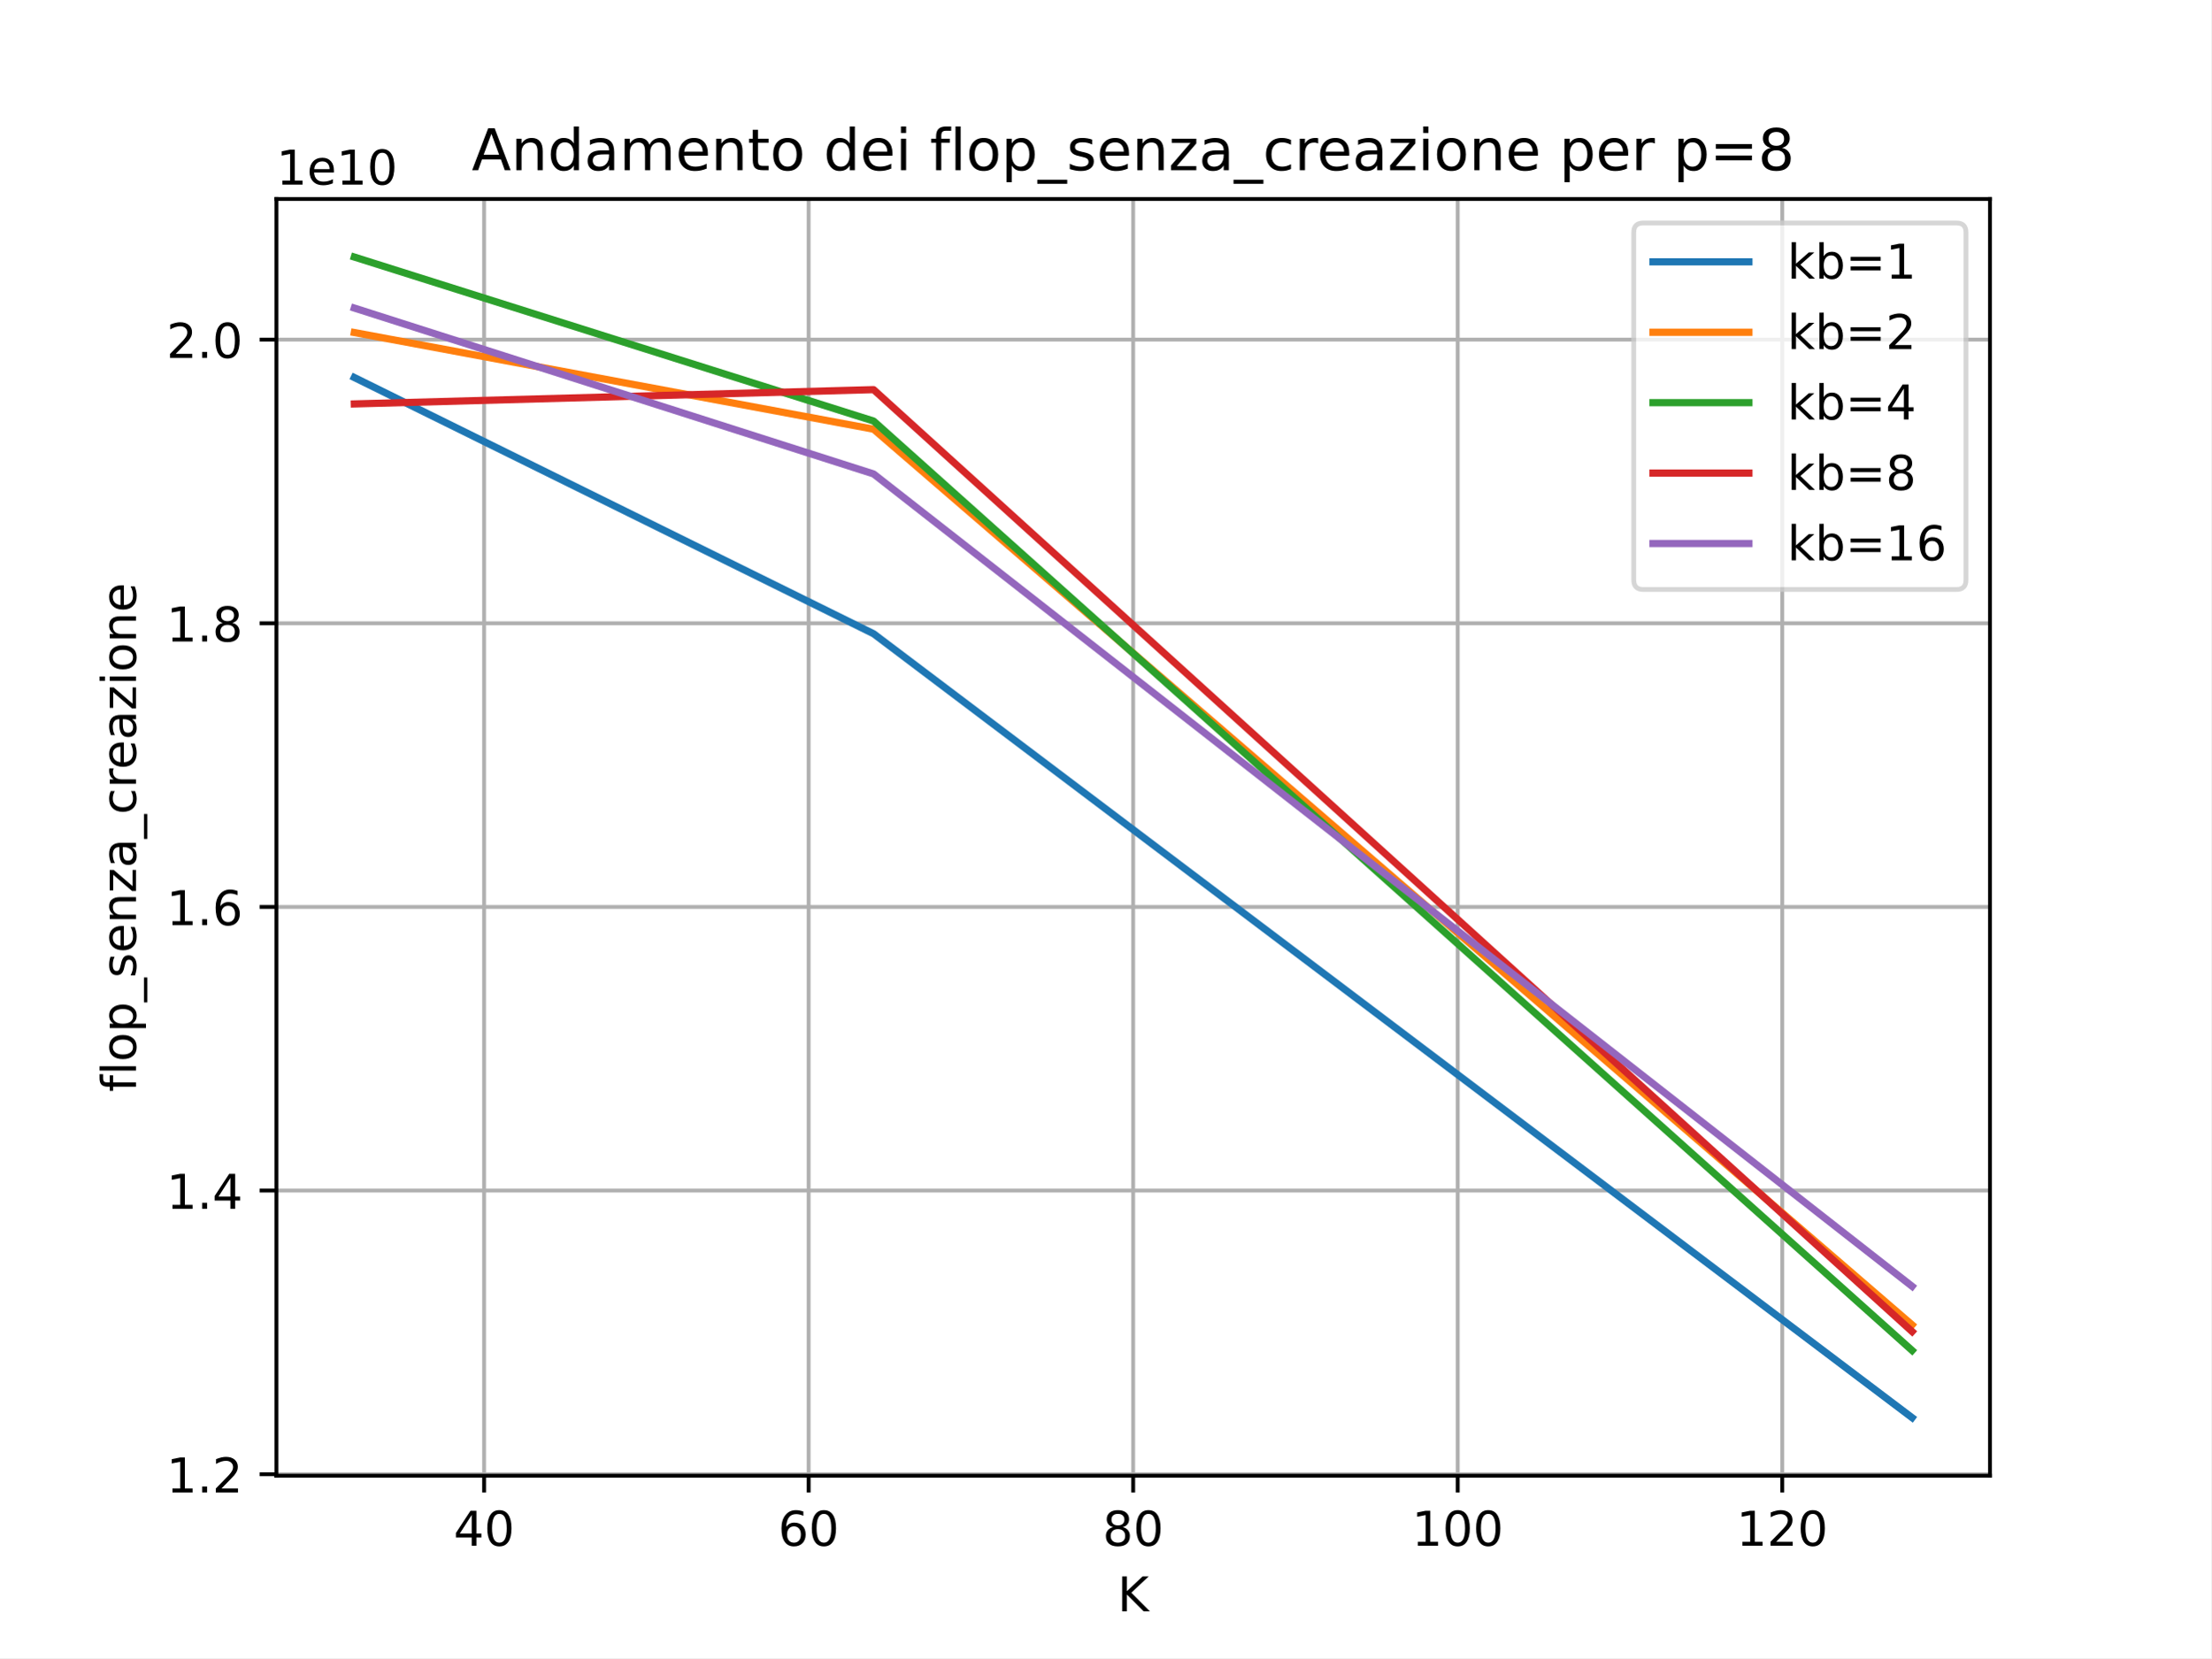
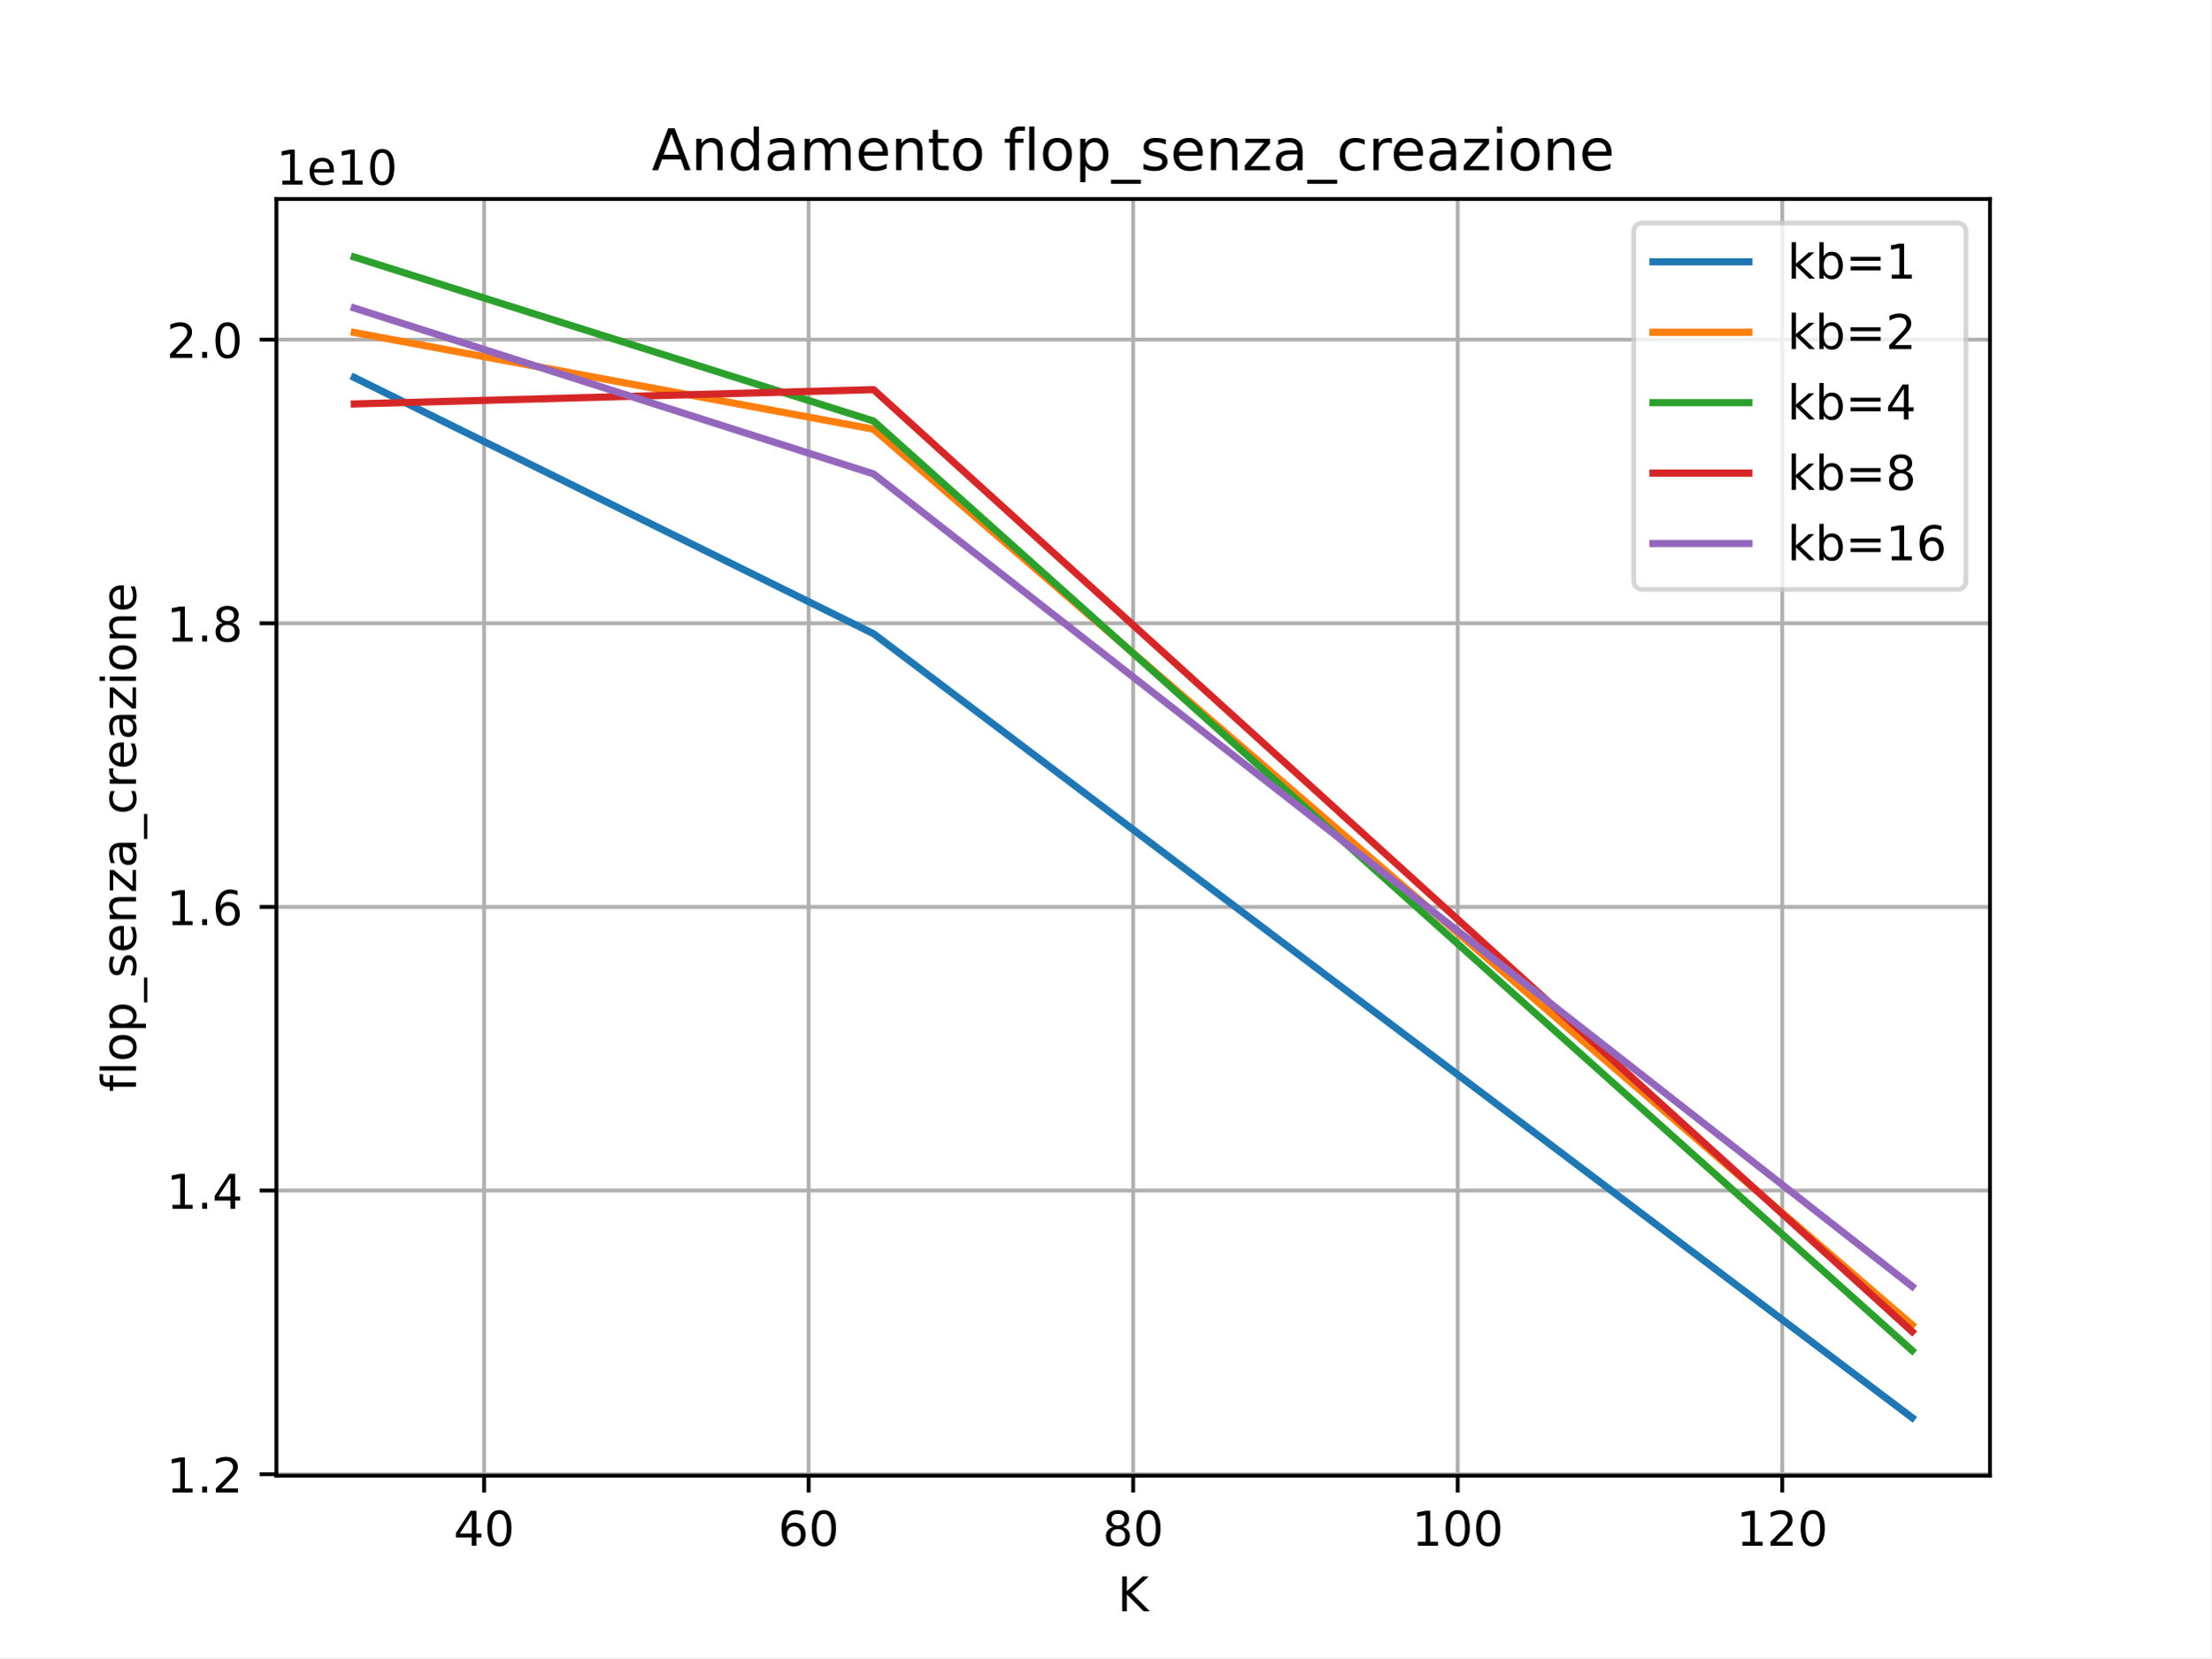
<svg xmlns="http://www.w3.org/2000/svg" xmlns:xlink="http://www.w3.org/1999/xlink" width="460.8pt" height="345.6pt" viewBox="0 0 460.8 345.6" version="1.1">
  <defs>
    <style type="text/css">*{stroke-linejoin: round; stroke-linecap: butt}</style>
  </defs>
  <g id="figure_1">
    <g id="patch_1">
      <path d="M 0 345.6  L 460.8 345.6  L 460.8 0  L 0 0  z " style="fill: #ffffff" />
    </g>
    <g id="axes_1">
      <g id="patch_2">
        <path d="M 57.6 307.584  L 414.72 307.584  L 414.72 41.472  L 57.6 41.472  z " style="fill: #ffffff" />
      </g>
      <g id="matplotlib.axis_1">
        <g id="xtick_1">
          <g id="line2d_1">
-             <path d="M 100.887 307.584  L 100.887 41.472  " clip-path="url(#pf90ec4f201)" style="fill: none; stroke: #b0b0b0; stroke-width: 0.8; stroke-linecap: square" />
+             <path d="M 100.887 307.584  L 100.887 41.472  " clip-path="url(#p3babc9ff3a)" style="fill: none; stroke: #b0b0b0; stroke-width: 0.8; stroke-linecap: square" />
          </g>
          <g id="line2d_2">
            <defs>
-               <path id="m8daaf33b44" d="M 0 0  L 0 3.5  " style="stroke: #000000; stroke-width: 0.8" />
+               <path id="mcab67f2939" d="M 0 0  L 0 3.5  " style="stroke: #000000; stroke-width: 0.8" />
            </defs>
            <g>
-               <use xlink:href="#m8daaf33b44" x="100.887" y="307.584" style="stroke: #000000; stroke-width: 0.8" />
+               <use xlink:href="#mcab67f2939" x="100.887" y="307.584" style="stroke: #000000; stroke-width: 0.8" />
            </g>
          </g>
          <g id="text_1">
            <g transform="translate(94.52477 322.1824) scale(0.1 -0.1)">
              <defs>
                <path id="DejaVuSans-34" d="M 2419 4116  L 825 1625  L 2419 1625  L 2419 4116  z M 2253 4666  L 3047 4666  L 3047 1625  L 3713 1625  L 3713 1100  L 3047 1100  L 3047 0  L 2419 0  L 2419 1100  L 313 1100  L 313 1709  L 2253 4666  z " transform="scale(0.015625)" />
                <path id="DejaVuSans-30" d="M 2034 4250  Q 1547 4250 1301 3770  Q 1056 3291 1056 2328  Q 1056 1369 1301 889  Q 1547 409 2034 409  Q 2525 409 2770 889  Q 3016 1369 3016 2328  Q 3016 3291 2770 3770  Q 2525 4250 2034 4250  z M 2034 4750  Q 2819 4750 3233 4129  Q 3647 3509 3647 2328  Q 3647 1150 3233 529  Q 2819 -91 2034 -91  Q 1250 -91 836 529  Q 422 1150 422 2328  Q 422 3509 836 4129  Q 1250 4750 2034 4750  z " transform="scale(0.015625)" />
              </defs>
              <use xlink:href="#DejaVuSans-34" />
              <use xlink:href="#DejaVuSans-30" x="63.623" />
            </g>
          </g>
        </g>
        <g id="xtick_2">
          <g id="line2d_3">
-             <path d="M 168.524 307.584  L 168.524 41.472  " clip-path="url(#pf90ec4f201)" style="fill: none; stroke: #b0b0b0; stroke-width: 0.8; stroke-linecap: square" />
+             <path d="M 168.524 307.584  L 168.524 41.472  " clip-path="url(#p3babc9ff3a)" style="fill: none; stroke: #b0b0b0; stroke-width: 0.8; stroke-linecap: square" />
          </g>
          <g id="line2d_4">
            <g>
-               <use xlink:href="#m8daaf33b44" x="168.524" y="307.584" style="stroke: #000000; stroke-width: 0.8" />
+               <use xlink:href="#mcab67f2939" x="168.524" y="307.584" style="stroke: #000000; stroke-width: 0.8" />
            </g>
          </g>
          <g id="text_2">
            <g transform="translate(162.1611 322.1824) scale(0.1 -0.1)">
              <defs>
                <path id="DejaVuSans-36" d="M 2113 2584  Q 1688 2584 1439 2293  Q 1191 2003 1191 1497  Q 1191 994 1439 701  Q 1688 409 2113 409  Q 2538 409 2786 701  Q 3034 994 3034 1497  Q 3034 2003 2786 2293  Q 2538 2584 2113 2584  z M 3366 4563  L 3366 3988  Q 3128 4100 2886 4159  Q 2644 4219 2406 4219  Q 1781 4219 1451 3797  Q 1122 3375 1075 2522  Q 1259 2794 1537 2939  Q 1816 3084 2150 3084  Q 2853 3084 3261 2657  Q 3669 2231 3669 1497  Q 3669 778 3244 343  Q 2819 -91 2113 -91  Q 1303 -91 875 529  Q 447 1150 447 2328  Q 447 3434 972 4092  Q 1497 4750 2381 4750  Q 2619 4750 2861 4703  Q 3103 4656 3366 4563  z " transform="scale(0.015625)" />
              </defs>
              <use xlink:href="#DejaVuSans-36" />
              <use xlink:href="#DejaVuSans-30" x="63.623" />
            </g>
          </g>
        </g>
        <g id="xtick_3">
          <g id="line2d_5">
-             <path d="M 236.16 307.584  L 236.16 41.472  " clip-path="url(#pf90ec4f201)" style="fill: none; stroke: #b0b0b0; stroke-width: 0.8; stroke-linecap: square" />
+             <path d="M 236.16 307.584  L 236.16 41.472  " clip-path="url(#p3babc9ff3a)" style="fill: none; stroke: #b0b0b0; stroke-width: 0.8; stroke-linecap: square" />
          </g>
          <g id="line2d_6">
            <g>
-               <use xlink:href="#m8daaf33b44" x="236.16" y="307.584" style="stroke: #000000; stroke-width: 0.8" />
+               <use xlink:href="#mcab67f2939" x="236.16" y="307.584" style="stroke: #000000; stroke-width: 0.8" />
            </g>
          </g>
          <g id="text_3">
            <g transform="translate(229.7975 322.1824) scale(0.1 -0.1)">
              <defs>
                <path id="DejaVuSans-38" d="M 2034 2216  Q 1584 2216 1326 1975  Q 1069 1734 1069 1313  Q 1069 891 1326 650  Q 1584 409 2034 409  Q 2484 409 2743 651  Q 3003 894 3003 1313  Q 3003 1734 2745 1975  Q 2488 2216 2034 2216  z M 1403 2484  Q 997 2584 770 2862  Q 544 3141 544 3541  Q 544 4100 942 4425  Q 1341 4750 2034 4750  Q 2731 4750 3128 4425  Q 3525 4100 3525 3541  Q 3525 3141 3298 2862  Q 3072 2584 2669 2484  Q 3125 2378 3379 2068  Q 3634 1759 3634 1313  Q 3634 634 3220 271  Q 2806 -91 2034 -91  Q 1263 -91 848 271  Q 434 634 434 1313  Q 434 1759 690 2068  Q 947 2378 1403 2484  z M 1172 3481  Q 1172 3119 1398 2916  Q 1625 2713 2034 2713  Q 2441 2713 2670 2916  Q 2900 3119 2900 3481  Q 2900 3844 2670 4047  Q 2441 4250 2034 4250  Q 1625 4250 1398 4047  Q 1172 3844 1172 3481  z " transform="scale(0.015625)" />
              </defs>
              <use xlink:href="#DejaVuSans-38" />
              <use xlink:href="#DejaVuSans-30" x="63.623" />
            </g>
          </g>
        </g>
        <g id="xtick_4">
          <g id="line2d_7">
-             <path d="M 303.796 307.584  L 303.796 41.472  " clip-path="url(#pf90ec4f201)" style="fill: none; stroke: #b0b0b0; stroke-width: 0.8; stroke-linecap: square" />
+             <path d="M 303.796 307.584  L 303.796 41.472  " clip-path="url(#p3babc9ff3a)" style="fill: none; stroke: #b0b0b0; stroke-width: 0.8; stroke-linecap: square" />
          </g>
          <g id="line2d_8">
            <g>
-               <use xlink:href="#m8daaf33b44" x="303.796" y="307.584" style="stroke: #000000; stroke-width: 0.8" />
+               <use xlink:href="#mcab67f2939" x="303.796" y="307.584" style="stroke: #000000; stroke-width: 0.8" />
            </g>
          </g>
          <g id="text_4">
            <g transform="translate(294.2526 322.1824) scale(0.1 -0.1)">
              <defs>
                <path id="DejaVuSans-31" d="M 794 531  L 1825 531  L 1825 4091  L 703 3866  L 703 4441  L 1819 4666  L 2450 4666  L 2450 531  L 3481 531  L 3481 0  L 794 0  L 794 531  z " transform="scale(0.015625)" />
              </defs>
              <use xlink:href="#DejaVuSans-31" />
              <use xlink:href="#DejaVuSans-30" x="63.623" />
              <use xlink:href="#DejaVuSans-30" x="127.246" />
            </g>
          </g>
        </g>
        <g id="xtick_5">
          <g id="line2d_9">
-             <path d="M 371.433 307.584  L 371.433 41.472  " clip-path="url(#pf90ec4f201)" style="fill: none; stroke: #b0b0b0; stroke-width: 0.8; stroke-linecap: square" />
+             <path d="M 371.433 307.584  L 371.433 41.472  " clip-path="url(#p3babc9ff3a)" style="fill: none; stroke: #b0b0b0; stroke-width: 0.8; stroke-linecap: square" />
          </g>
          <g id="line2d_10">
            <g>
-               <use xlink:href="#m8daaf33b44" x="371.433" y="307.584" style="stroke: #000000; stroke-width: 0.8" />
+               <use xlink:href="#mcab67f2939" x="371.433" y="307.584" style="stroke: #000000; stroke-width: 0.8" />
            </g>
          </g>
          <g id="text_5">
            <g transform="translate(361.889 322.1824) scale(0.1 -0.1)">
              <defs>
                <path id="DejaVuSans-32" d="M 1228 531  L 3431 531  L 3431 0  L 469 0  L 469 531  Q 828 903 1448 1529  Q 2069 2156 2228 2338  Q 2531 2678 2651 2914  Q 2772 3150 2772 3378  Q 2772 3750 2511 3984  Q 2250 4219 1831 4219  Q 1534 4219 1204 4116  Q 875 4013 500 3803  L 500 4441  Q 881 4594 1212 4672  Q 1544 4750 1819 4750  Q 2544 4750 2975 4387  Q 3406 4025 3406 3419  Q 3406 3131 3298 2873  Q 3191 2616 2906 2266  Q 2828 2175 2409 1742  Q 1991 1309 1228 531  z " transform="scale(0.015625)" />
              </defs>
              <use xlink:href="#DejaVuSans-31" />
              <use xlink:href="#DejaVuSans-32" x="63.623" />
              <use xlink:href="#DejaVuSans-30" x="127.246" />
            </g>
          </g>
        </g>
        <g id="text_6">
          <g transform="translate(232.8811 335.8606) scale(0.1 -0.1)">
            <defs>
              <path id="DejaVuSans-4b" d="M 628 4666  L 1259 4666  L 1259 2694  L 3353 4666  L 4166 4666  L 1850 2491  L 4331 0  L 3500 0  L 1259 2247  L 1259 0  L 628 0  L 628 4666  z " transform="scale(0.015625)" />
            </defs>
            <use xlink:href="#DejaVuSans-4b" />
          </g>
        </g>
      </g>
      <g id="matplotlib.axis_2">
        <g id="ytick_1">
          <g id="line2d_11">
-             <path d="M 57.6 307.278  L 414.72 307.278  " clip-path="url(#pf90ec4f201)" style="fill: none; stroke: #b0b0b0; stroke-width: 0.8; stroke-linecap: square" />
+             <path d="M 57.6 307.278  L 414.72 307.278  " clip-path="url(#p3babc9ff3a)" style="fill: none; stroke: #b0b0b0; stroke-width: 0.8; stroke-linecap: square" />
          </g>
          <g id="line2d_12">
            <defs>
-               <path id="mf34e43079c" d="M 0 0  L -3.5 0  " style="stroke: #000000; stroke-width: 0.8" />
+               <path id="m924a6786aa" d="M 0 0  L -3.5 0  " style="stroke: #000000; stroke-width: 0.8" />
            </defs>
            <g>
-               <use xlink:href="#mf34e43079c" x="57.6" y="307.278" style="stroke: #000000; stroke-width: 0.8" />
+               <use xlink:href="#m924a6786aa" x="57.6" y="307.278" style="stroke: #000000; stroke-width: 0.8" />
            </g>
          </g>
          <g id="text_7">
            <g transform="translate(34.69687 311.0773) scale(0.1 -0.1)">
              <defs>
                <path id="DejaVuSans-2e" d="M 684 794  L 1344 794  L 1344 0  L 684 0  L 684 794  z " transform="scale(0.015625)" />
              </defs>
              <use xlink:href="#DejaVuSans-31" />
              <use xlink:href="#DejaVuSans-2e" x="63.623" />
              <use xlink:href="#DejaVuSans-32" x="95.41" />
            </g>
          </g>
        </g>
        <g id="ytick_2">
          <g id="line2d_13">
-             <path d="M 57.6 248.154  L 414.72 248.154  " clip-path="url(#pf90ec4f201)" style="fill: none; stroke: #b0b0b0; stroke-width: 0.8; stroke-linecap: square" />
+             <path d="M 57.6 248.154  L 414.72 248.154  " clip-path="url(#p3babc9ff3a)" style="fill: none; stroke: #b0b0b0; stroke-width: 0.8; stroke-linecap: square" />
          </g>
          <g id="line2d_14">
            <g>
-               <use xlink:href="#mf34e43079c" x="57.6" y="248.154" style="stroke: #000000; stroke-width: 0.8" />
+               <use xlink:href="#m924a6786aa" x="57.6" y="248.154" style="stroke: #000000; stroke-width: 0.8" />
            </g>
          </g>
          <g id="text_8">
            <g transform="translate(34.69687 251.9537) scale(0.1 -0.1)">
              <use xlink:href="#DejaVuSans-31" />
              <use xlink:href="#DejaVuSans-2e" x="63.623" />
              <use xlink:href="#DejaVuSans-34" x="95.41" />
            </g>
          </g>
        </g>
        <g id="ytick_3">
          <g id="line2d_15">
-             <path d="M 57.6 189.031  L 414.72 189.031  " clip-path="url(#pf90ec4f201)" style="fill: none; stroke: #b0b0b0; stroke-width: 0.8; stroke-linecap: square" />
+             <path d="M 57.6 189.031  L 414.72 189.031  " clip-path="url(#p3babc9ff3a)" style="fill: none; stroke: #b0b0b0; stroke-width: 0.8; stroke-linecap: square" />
          </g>
          <g id="line2d_16">
            <g>
-               <use xlink:href="#mf34e43079c" x="57.6" y="189.031" style="stroke: #000000; stroke-width: 0.8" />
+               <use xlink:href="#m924a6786aa" x="57.6" y="189.031" style="stroke: #000000; stroke-width: 0.8" />
            </g>
          </g>
          <g id="text_9">
            <g transform="translate(34.69687 192.8301) scale(0.1 -0.1)">
              <use xlink:href="#DejaVuSans-31" />
              <use xlink:href="#DejaVuSans-2e" x="63.623" />
              <use xlink:href="#DejaVuSans-36" x="95.41" />
            </g>
          </g>
        </g>
        <g id="ytick_4">
          <g id="line2d_17">
-             <path d="M 57.6 129.907  L 414.72 129.907  " clip-path="url(#pf90ec4f201)" style="fill: none; stroke: #b0b0b0; stroke-width: 0.8; stroke-linecap: square" />
+             <path d="M 57.6 129.907  L 414.72 129.907  " clip-path="url(#p3babc9ff3a)" style="fill: none; stroke: #b0b0b0; stroke-width: 0.8; stroke-linecap: square" />
          </g>
          <g id="line2d_18">
            <g>
-               <use xlink:href="#mf34e43079c" x="57.6" y="129.907" style="stroke: #000000; stroke-width: 0.8" />
+               <use xlink:href="#m924a6786aa" x="57.6" y="129.907" style="stroke: #000000; stroke-width: 0.8" />
            </g>
          </g>
          <g id="text_10">
            <g transform="translate(34.69687 133.7066) scale(0.1 -0.1)">
              <use xlink:href="#DejaVuSans-31" />
              <use xlink:href="#DejaVuSans-2e" x="63.623" />
              <use xlink:href="#DejaVuSans-38" x="95.41" />
            </g>
          </g>
        </g>
        <g id="ytick_5">
          <g id="line2d_19">
-             <path d="M 57.6 70.784  L 414.72 70.784  " clip-path="url(#pf90ec4f201)" style="fill: none; stroke: #b0b0b0; stroke-width: 0.8; stroke-linecap: square" />
+             <path d="M 57.6 70.784  L 414.72 70.784  " clip-path="url(#p3babc9ff3a)" style="fill: none; stroke: #b0b0b0; stroke-width: 0.8; stroke-linecap: square" />
          </g>
          <g id="line2d_20">
            <g>
-               <use xlink:href="#mf34e43079c" x="57.6" y="70.784" style="stroke: #000000; stroke-width: 0.8" />
+               <use xlink:href="#m924a6786aa" x="57.6" y="70.784" style="stroke: #000000; stroke-width: 0.8" />
            </g>
          </g>
          <g id="text_11">
            <g transform="translate(34.69687 74.58301) scale(0.1 -0.1)">
              <use xlink:href="#DejaVuSans-32" />
              <use xlink:href="#DejaVuSans-2e" x="63.623" />
              <use xlink:href="#DejaVuSans-30" x="95.41" />
            </g>
          </g>
        </g>
        <g id="text_12">
          <g transform="translate(28.33906 227.5999) rotate(-90) scale(0.1 -0.1)">
            <defs>
              <path id="DejaVuSans-66" d="M 2375 4863  L 2375 4384  L 1825 4384  Q 1516 4384 1395 4259  Q 1275 4134 1275 3809  L 1275 3500  L 2222 3500  L 2222 3053  L 1275 3053  L 1275 0  L 697 0  L 697 3053  L 147 3053  L 147 3500  L 697 3500  L 697 3744  Q 697 4328 969 4595  Q 1241 4863 1831 4863  L 2375 4863  z " transform="scale(0.015625)" />
              <path id="DejaVuSans-6c" d="M 603 4863  L 1178 4863  L 1178 0  L 603 0  L 603 4863  z " transform="scale(0.015625)" />
              <path id="DejaVuSans-6f" d="M 1959 3097  Q 1497 3097 1228 2736  Q 959 2375 959 1747  Q 959 1119 1226 758  Q 1494 397 1959 397  Q 2419 397 2687 759  Q 2956 1122 2956 1747  Q 2956 2369 2687 2733  Q 2419 3097 1959 3097  z M 1959 3584  Q 2709 3584 3137 3096  Q 3566 2609 3566 1747  Q 3566 888 3137 398  Q 2709 -91 1959 -91  Q 1206 -91 779 398  Q 353 888 353 1747  Q 353 2609 779 3096  Q 1206 3584 1959 3584  z " transform="scale(0.015625)" />
              <path id="DejaVuSans-70" d="M 1159 525  L 1159 -1331  L 581 -1331  L 581 3500  L 1159 3500  L 1159 2969  Q 1341 3281 1617 3432  Q 1894 3584 2278 3584  Q 2916 3584 3314 3078  Q 3713 2572 3713 1747  Q 3713 922 3314 415  Q 2916 -91 2278 -91  Q 1894 -91 1617 61  Q 1341 213 1159 525  z M 3116 1747  Q 3116 2381 2855 2742  Q 2594 3103 2138 3103  Q 1681 3103 1420 2742  Q 1159 2381 1159 1747  Q 1159 1113 1420 752  Q 1681 391 2138 391  Q 2594 391 2855 752  Q 3116 1113 3116 1747  z " transform="scale(0.015625)" />
              <path id="DejaVuSans-5f" d="M 3263 -1063  L 3263 -1509  L -63 -1509  L -63 -1063  L 3263 -1063  z " transform="scale(0.015625)" />
              <path id="DejaVuSans-73" d="M 2834 3397  L 2834 2853  Q 2591 2978 2328 3040  Q 2066 3103 1784 3103  Q 1356 3103 1142 2972  Q 928 2841 928 2578  Q 928 2378 1081 2264  Q 1234 2150 1697 2047  L 1894 2003  Q 2506 1872 2764 1633  Q 3022 1394 3022 966  Q 3022 478 2636 193  Q 2250 -91 1575 -91  Q 1294 -91 989 -36  Q 684 19 347 128  L 347 722  Q 666 556 975 473  Q 1284 391 1588 391  Q 1994 391 2212 530  Q 2431 669 2431 922  Q 2431 1156 2273 1281  Q 2116 1406 1581 1522  L 1381 1569  Q 847 1681 609 1914  Q 372 2147 372 2553  Q 372 3047 722 3315  Q 1072 3584 1716 3584  Q 2034 3584 2315 3537  Q 2597 3491 2834 3397  z " transform="scale(0.015625)" />
              <path id="DejaVuSans-65" d="M 3597 1894  L 3597 1613  L 953 1613  Q 991 1019 1311 708  Q 1631 397 2203 397  Q 2534 397 2845 478  Q 3156 559 3463 722  L 3463 178  Q 3153 47 2828 -22  Q 2503 -91 2169 -91  Q 1331 -91 842 396  Q 353 884 353 1716  Q 353 2575 817 3079  Q 1281 3584 2069 3584  Q 2775 3584 3186 3129  Q 3597 2675 3597 1894  z M 3022 2063  Q 3016 2534 2758 2815  Q 2500 3097 2075 3097  Q 1594 3097 1305 2825  Q 1016 2553 972 2059  L 3022 2063  z " transform="scale(0.015625)" />
              <path id="DejaVuSans-6e" d="M 3513 2113  L 3513 0  L 2938 0  L 2938 2094  Q 2938 2591 2744 2837  Q 2550 3084 2163 3084  Q 1697 3084 1428 2787  Q 1159 2491 1159 1978  L 1159 0  L 581 0  L 581 3500  L 1159 3500  L 1159 2956  Q 1366 3272 1645 3428  Q 1925 3584 2291 3584  Q 2894 3584 3203 3211  Q 3513 2838 3513 2113  z " transform="scale(0.015625)" />
              <path id="DejaVuSans-7a" d="M 353 3500  L 3084 3500  L 3084 2975  L 922 459  L 3084 459  L 3084 0  L 275 0  L 275 525  L 2438 3041  L 353 3041  L 353 3500  z " transform="scale(0.015625)" />
              <path id="DejaVuSans-61" d="M 2194 1759  Q 1497 1759 1228 1600  Q 959 1441 959 1056  Q 959 750 1161 570  Q 1363 391 1709 391  Q 2188 391 2477 730  Q 2766 1069 2766 1631  L 2766 1759  L 2194 1759  z M 3341 1997  L 3341 0  L 2766 0  L 2766 531  Q 2569 213 2275 61  Q 1981 -91 1556 -91  Q 1019 -91 701 211  Q 384 513 384 1019  Q 384 1609 779 1909  Q 1175 2209 1959 2209  L 2766 2209  L 2766 2266  Q 2766 2663 2505 2880  Q 2244 3097 1772 3097  Q 1472 3097 1187 3025  Q 903 2953 641 2809  L 641 3341  Q 956 3463 1253 3523  Q 1550 3584 1831 3584  Q 2591 3584 2966 3190  Q 3341 2797 3341 1997  z " transform="scale(0.015625)" />
              <path id="DejaVuSans-63" d="M 3122 3366  L 3122 2828  Q 2878 2963 2633 3030  Q 2388 3097 2138 3097  Q 1578 3097 1268 2742  Q 959 2388 959 1747  Q 959 1106 1268 751  Q 1578 397 2138 397  Q 2388 397 2633 464  Q 2878 531 3122 666  L 3122 134  Q 2881 22 2623 -34  Q 2366 -91 2075 -91  Q 1284 -91 818 406  Q 353 903 353 1747  Q 353 2603 823 3093  Q 1294 3584 2113 3584  Q 2378 3584 2631 3529  Q 2884 3475 3122 3366  z " transform="scale(0.015625)" />
              <path id="DejaVuSans-72" d="M 2631 2963  Q 2534 3019 2420 3045  Q 2306 3072 2169 3072  Q 1681 3072 1420 2755  Q 1159 2438 1159 1844  L 1159 0  L 581 0  L 581 3500  L 1159 3500  L 1159 2956  Q 1341 3275 1631 3429  Q 1922 3584 2338 3584  Q 2397 3584 2469 3576  Q 2541 3569 2628 3553  L 2631 2963  z " transform="scale(0.015625)" />
              <path id="DejaVuSans-69" d="M 603 3500  L 1178 3500  L 1178 0  L 603 0  L 603 3500  z M 603 4863  L 1178 4863  L 1178 4134  L 603 4134  L 603 4863  z " transform="scale(0.015625)" />
            </defs>
            <use xlink:href="#DejaVuSans-66" />
            <use xlink:href="#DejaVuSans-6c" x="35.205" />
            <use xlink:href="#DejaVuSans-6f" x="62.988" />
            <use xlink:href="#DejaVuSans-70" x="124.17" />
            <use xlink:href="#DejaVuSans-5f" x="187.646" />
            <use xlink:href="#DejaVuSans-73" x="237.646" />
            <use xlink:href="#DejaVuSans-65" x="289.746" />
            <use xlink:href="#DejaVuSans-6e" x="351.27" />
            <use xlink:href="#DejaVuSans-7a" x="414.648" />
            <use xlink:href="#DejaVuSans-61" x="467.139" />
            <use xlink:href="#DejaVuSans-5f" x="528.418" />
            <use xlink:href="#DejaVuSans-63" x="578.418" />
            <use xlink:href="#DejaVuSans-72" x="633.398" />
            <use xlink:href="#DejaVuSans-65" x="672.262" />
            <use xlink:href="#DejaVuSans-61" x="733.785" />
            <use xlink:href="#DejaVuSans-7a" x="795.064" />
            <use xlink:href="#DejaVuSans-69" x="847.555" />
            <use xlink:href="#DejaVuSans-6f" x="875.338" />
            <use xlink:href="#DejaVuSans-6e" x="936.52" />
            <use xlink:href="#DejaVuSans-65" x="999.898" />
          </g>
        </g>
        <g id="text_13">
          <g transform="translate(57.6 38.472) scale(0.1 -0.1)">
            <use xlink:href="#DejaVuSans-31" />
            <use xlink:href="#DejaVuSans-65" x="63.623" />
            <use xlink:href="#DejaVuSans-31" x="125.146" />
            <use xlink:href="#DejaVuSans-30" x="188.77" />
          </g>
        </g>
      </g>
      <g id="line2d_21">
-         <path d="M 73.833 78.677  L 182.051 132.086  L 398.487 295.488  " clip-path="url(#pf90ec4f201)" style="fill: none; stroke: #1f77b4; stroke-width: 1.5; stroke-linecap: square" />
+         <path d="M 73.833 78.677  L 182.051 132.086  L 398.487 295.488  " clip-path="url(#p3babc9ff3a)" style="fill: none; stroke: #1f77b4; stroke-width: 1.5; stroke-linecap: square" />
      </g>
      <g id="line2d_22">
-         <path d="M 73.833 69.302  L 182.051 89.453  L 398.487 276.142  " clip-path="url(#pf90ec4f201)" style="fill: none; stroke: #ff7f0e; stroke-width: 1.5; stroke-linecap: square" />
+         <path d="M 73.833 69.302  L 182.051 89.453  L 398.487 276.142  " clip-path="url(#p3babc9ff3a)" style="fill: none; stroke: #ff7f0e; stroke-width: 1.5; stroke-linecap: square" />
      </g>
      <g id="line2d_23">
-         <path d="M 73.833 53.568  L 182.051 87.751  L 398.487 281.48  " clip-path="url(#pf90ec4f201)" style="fill: none; stroke: #2ca02c; stroke-width: 1.5; stroke-linecap: square" />
+         <path d="M 73.833 53.568  L 182.051 87.751  L 398.487 281.48  " clip-path="url(#p3babc9ff3a)" style="fill: none; stroke: #2ca02c; stroke-width: 1.5; stroke-linecap: square" />
      </g>
      <g id="line2d_24">
-         <path d="M 73.833 84.189  L 182.051 81.205  L 398.487 277.538  " clip-path="url(#pf90ec4f201)" style="fill: none; stroke: #d62728; stroke-width: 1.5; stroke-linecap: square" />
+         <path d="M 73.833 84.189  L 182.051 81.205  L 398.487 277.538  " clip-path="url(#p3babc9ff3a)" style="fill: none; stroke: #d62728; stroke-width: 1.5; stroke-linecap: square" />
      </g>
      <g id="line2d_25">
-         <path d="M 73.833 64.199  L 182.051 98.778  L 398.487 268.109  " clip-path="url(#pf90ec4f201)" style="fill: none; stroke: #9467bd; stroke-width: 1.5; stroke-linecap: square" />
+         <path d="M 73.833 64.199  L 182.051 98.778  L 398.487 268.109  " clip-path="url(#p3babc9ff3a)" style="fill: none; stroke: #9467bd; stroke-width: 1.5; stroke-linecap: square" />
      </g>
      <g id="patch_3">
        <path d="M 57.6 307.584  L 57.6 41.472  " style="fill: none; stroke: #000000; stroke-width: 0.8; stroke-linejoin: miter; stroke-linecap: square" />
      </g>
      <g id="patch_4">
        <path d="M 414.72 307.584  L 414.72 41.472  " style="fill: none; stroke: #000000; stroke-width: 0.8; stroke-linejoin: miter; stroke-linecap: square" />
      </g>
      <g id="patch_5">
        <path d="M 57.6 307.584  L 414.72 307.584  " style="fill: none; stroke: #000000; stroke-width: 0.8; stroke-linejoin: miter; stroke-linecap: square" />
      </g>
      <g id="patch_6">
        <path d="M 57.6 41.472  L 414.72 41.472  " style="fill: none; stroke: #000000; stroke-width: 0.8; stroke-linejoin: miter; stroke-linecap: square" />
      </g>
      <g id="text_14">
-         <g transform="translate(98.30156 35.472) scale(0.12 -0.12)">
+         <g transform="translate(135.8119 35.472) scale(0.12 -0.12)">
          <defs>
            <path id="DejaVuSans-41" d="M 2188 4044  L 1331 1722  L 3047 1722  L 2188 4044  z M 1831 4666  L 2547 4666  L 4325 0  L 3669 0  L 3244 1197  L 1141 1197  L 716 0  L 50 0  L 1831 4666  z " transform="scale(0.015625)" />
            <path id="DejaVuSans-64" d="M 2906 2969  L 2906 4863  L 3481 4863  L 3481 0  L 2906 0  L 2906 525  Q 2725 213 2448 61  Q 2172 -91 1784 -91  Q 1150 -91 751 415  Q 353 922 353 1747  Q 353 2572 751 3078  Q 1150 3584 1784 3584  Q 2172 3584 2448 3432  Q 2725 3281 2906 2969  z M 947 1747  Q 947 1113 1208 752  Q 1469 391 1925 391  Q 2381 391 2643 752  Q 2906 1113 2906 1747  Q 2906 2381 2643 2742  Q 2381 3103 1925 3103  Q 1469 3103 1208 2742  Q 947 2381 947 1747  z " transform="scale(0.015625)" />
            <path id="DejaVuSans-6d" d="M 3328 2828  Q 3544 3216 3844 3400  Q 4144 3584 4550 3584  Q 5097 3584 5394 3201  Q 5691 2819 5691 2113  L 5691 0  L 5113 0  L 5113 2094  Q 5113 2597 4934 2840  Q 4756 3084 4391 3084  Q 3944 3084 3684 2787  Q 3425 2491 3425 1978  L 3425 0  L 2847 0  L 2847 2094  Q 2847 2600 2669 2842  Q 2491 3084 2119 3084  Q 1678 3084 1418 2786  Q 1159 2488 1159 1978  L 1159 0  L 581 0  L 581 3500  L 1159 3500  L 1159 2956  Q 1356 3278 1631 3431  Q 1906 3584 2284 3584  Q 2666 3584 2933 3390  Q 3200 3197 3328 2828  z " transform="scale(0.015625)" />
            <path id="DejaVuSans-74" d="M 1172 4494  L 1172 3500  L 2356 3500  L 2356 3053  L 1172 3053  L 1172 1153  Q 1172 725 1289 603  Q 1406 481 1766 481  L 2356 481  L 2356 0  L 1766 0  Q 1100 0 847 248  Q 594 497 594 1153  L 594 3053  L 172 3053  L 172 3500  L 594 3500  L 594 4494  L 1172 4494  z " transform="scale(0.015625)" />
            <path id="DejaVuSans-20" transform="scale(0.015625)" />
-             <path id="DejaVuSans-3d" d="M 678 2906  L 4684 2906  L 4684 2381  L 678 2381  L 678 2906  z M 678 1631  L 4684 1631  L 4684 1100  L 678 1100  L 678 1631  z " transform="scale(0.015625)" />
          </defs>
          <use xlink:href="#DejaVuSans-41" />
          <use xlink:href="#DejaVuSans-6e" x="68.408" />
          <use xlink:href="#DejaVuSans-64" x="131.787" />
          <use xlink:href="#DejaVuSans-61" x="195.264" />
          <use xlink:href="#DejaVuSans-6d" x="256.543" />
          <use xlink:href="#DejaVuSans-65" x="353.955" />
          <use xlink:href="#DejaVuSans-6e" x="415.479" />
          <use xlink:href="#DejaVuSans-74" x="478.857" />
          <use xlink:href="#DejaVuSans-6f" x="518.066" />
          <use xlink:href="#DejaVuSans-20" x="579.248" />
-           <use xlink:href="#DejaVuSans-64" x="611.035" />
-           <use xlink:href="#DejaVuSans-65" x="674.512" />
-           <use xlink:href="#DejaVuSans-69" x="736.035" />
-           <use xlink:href="#DejaVuSans-20" x="763.818" />
-           <use xlink:href="#DejaVuSans-66" x="795.605" />
-           <use xlink:href="#DejaVuSans-6c" x="830.811" />
-           <use xlink:href="#DejaVuSans-6f" x="858.594" />
-           <use xlink:href="#DejaVuSans-70" x="919.775" />
-           <use xlink:href="#DejaVuSans-5f" x="983.252" />
-           <use xlink:href="#DejaVuSans-73" x="1033.252" />
-           <use xlink:href="#DejaVuSans-65" x="1085.352" />
-           <use xlink:href="#DejaVuSans-6e" x="1146.875" />
-           <use xlink:href="#DejaVuSans-7a" x="1210.254" />
-           <use xlink:href="#DejaVuSans-61" x="1262.744" />
-           <use xlink:href="#DejaVuSans-5f" x="1324.023" />
-           <use xlink:href="#DejaVuSans-63" x="1374.023" />
-           <use xlink:href="#DejaVuSans-72" x="1429.004" />
-           <use xlink:href="#DejaVuSans-65" x="1467.867" />
-           <use xlink:href="#DejaVuSans-61" x="1529.391" />
-           <use xlink:href="#DejaVuSans-7a" x="1590.67" />
-           <use xlink:href="#DejaVuSans-69" x="1643.16" />
-           <use xlink:href="#DejaVuSans-6f" x="1670.943" />
-           <use xlink:href="#DejaVuSans-6e" x="1732.125" />
-           <use xlink:href="#DejaVuSans-65" x="1795.504" />
-           <use xlink:href="#DejaVuSans-20" x="1857.027" />
-           <use xlink:href="#DejaVuSans-70" x="1888.814" />
-           <use xlink:href="#DejaVuSans-65" x="1952.291" />
-           <use xlink:href="#DejaVuSans-72" x="2013.814" />
-           <use xlink:href="#DejaVuSans-20" x="2054.928" />
-           <use xlink:href="#DejaVuSans-70" x="2086.715" />
-           <use xlink:href="#DejaVuSans-3d" x="2150.191" />
-           <use xlink:href="#DejaVuSans-38" x="2233.98" />
+           <use xlink:href="#DejaVuSans-66" x="611.035" />
+           <use xlink:href="#DejaVuSans-6c" x="646.24" />
+           <use xlink:href="#DejaVuSans-6f" x="674.023" />
+           <use xlink:href="#DejaVuSans-70" x="735.205" />
+           <use xlink:href="#DejaVuSans-5f" x="798.682" />
+           <use xlink:href="#DejaVuSans-73" x="848.682" />
+           <use xlink:href="#DejaVuSans-65" x="900.781" />
+           <use xlink:href="#DejaVuSans-6e" x="962.305" />
+           <use xlink:href="#DejaVuSans-7a" x="1025.684" />
+           <use xlink:href="#DejaVuSans-61" x="1078.174" />
+           <use xlink:href="#DejaVuSans-5f" x="1139.453" />
+           <use xlink:href="#DejaVuSans-63" x="1189.453" />
+           <use xlink:href="#DejaVuSans-72" x="1244.434" />
+           <use xlink:href="#DejaVuSans-65" x="1283.297" />
+           <use xlink:href="#DejaVuSans-61" x="1344.82" />
+           <use xlink:href="#DejaVuSans-7a" x="1406.1" />
+           <use xlink:href="#DejaVuSans-69" x="1458.59" />
+           <use xlink:href="#DejaVuSans-6f" x="1486.373" />
+           <use xlink:href="#DejaVuSans-6e" x="1547.555" />
+           <use xlink:href="#DejaVuSans-65" x="1610.934" />
        </g>
      </g>
      <g id="legend_1">
        <g id="patch_7">
          <path d="M 342.476 122.863  L 407.72 122.863  Q 409.72 122.863 409.72 120.863  L 409.72 48.472  Q 409.72 46.472 407.72 46.472  L 342.476 46.472  Q 340.476 46.472 340.476 48.472  L 340.476 120.863  Q 340.476 122.863 342.476 122.863  z " style="fill: #ffffff; opacity: 0.8; stroke: #cccccc; stroke-linejoin: miter" />
        </g>
        <g id="line2d_26">
          <path d="M 344.476 54.57  L 354.476 54.57  L 364.476 54.57  " style="fill: none; stroke: #1f77b4; stroke-width: 1.5; stroke-linecap: square" />
        </g>
        <g id="text_15">
          <g transform="translate(372.4762 58.07044) scale(0.1 -0.1)">
            <defs>
              <path id="DejaVuSans-6b" d="M 581 4863  L 1159 4863  L 1159 1991  L 2875 3500  L 3609 3500  L 1753 1863  L 3688 0  L 2938 0  L 1159 1709  L 1159 0  L 581 0  L 581 4863  z " transform="scale(0.015625)" />
              <path id="DejaVuSans-62" d="M 3116 1747  Q 3116 2381 2855 2742  Q 2594 3103 2138 3103  Q 1681 3103 1420 2742  Q 1159 2381 1159 1747  Q 1159 1113 1420 752  Q 1681 391 2138 391  Q 2594 391 2855 752  Q 3116 1113 3116 1747  z M 1159 2969  Q 1341 3281 1617 3432  Q 1894 3584 2278 3584  Q 2916 3584 3314 3078  Q 3713 2572 3713 1747  Q 3713 922 3314 415  Q 2916 -91 2278 -91  Q 1894 -91 1617 61  Q 1341 213 1159 525  L 1159 0  L 581 0  L 581 4863  L 1159 4863  L 1159 2969  z " transform="scale(0.015625)" />
+               <path id="DejaVuSans-3d" d="M 678 2906  L 4684 2906  L 4684 2381  L 678 2381  L 678 2906  z M 678 1631  L 4684 1631  L 4684 1100  L 678 1100  L 678 1631  z " transform="scale(0.015625)" />
            </defs>
            <use xlink:href="#DejaVuSans-6b" />
            <use xlink:href="#DejaVuSans-62" x="57.91" />
            <use xlink:href="#DejaVuSans-3d" x="121.387" />
            <use xlink:href="#DejaVuSans-31" x="205.176" />
          </g>
        </g>
        <g id="line2d_27">
          <path d="M 344.476 69.249  L 354.476 69.249  L 364.476 69.249  " style="fill: none; stroke: #ff7f0e; stroke-width: 1.5; stroke-linecap: square" />
        </g>
        <g id="text_16">
          <g transform="translate(372.4762 72.74856) scale(0.1 -0.1)">
            <use xlink:href="#DejaVuSans-6b" />
            <use xlink:href="#DejaVuSans-62" x="57.91" />
            <use xlink:href="#DejaVuSans-3d" x="121.387" />
            <use xlink:href="#DejaVuSans-32" x="205.176" />
          </g>
        </g>
        <g id="line2d_28">
          <path d="M 344.476 83.927  L 354.476 83.927  L 364.476 83.927  " style="fill: none; stroke: #2ca02c; stroke-width: 1.5; stroke-linecap: square" />
        </g>
        <g id="text_17">
          <g transform="translate(372.4762 87.42669) scale(0.1 -0.1)">
            <use xlink:href="#DejaVuSans-6b" />
            <use xlink:href="#DejaVuSans-62" x="57.91" />
            <use xlink:href="#DejaVuSans-3d" x="121.387" />
            <use xlink:href="#DejaVuSans-34" x="205.176" />
          </g>
        </g>
        <g id="line2d_29">
          <path d="M 344.476 98.605  L 354.476 98.605  L 364.476 98.605  " style="fill: none; stroke: #d62728; stroke-width: 1.5; stroke-linecap: square" />
        </g>
        <g id="text_18">
          <g transform="translate(372.4762 102.1048) scale(0.1 -0.1)">
            <use xlink:href="#DejaVuSans-6b" />
            <use xlink:href="#DejaVuSans-62" x="57.91" />
            <use xlink:href="#DejaVuSans-3d" x="121.387" />
            <use xlink:href="#DejaVuSans-38" x="205.176" />
          </g>
        </g>
        <g id="line2d_30">
          <path d="M 344.476 113.283  L 354.476 113.283  L 364.476 113.283  " style="fill: none; stroke: #9467bd; stroke-width: 1.5; stroke-linecap: square" />
        </g>
        <g id="text_19">
          <g transform="translate(372.4762 116.7829) scale(0.1 -0.1)">
            <use xlink:href="#DejaVuSans-6b" />
            <use xlink:href="#DejaVuSans-62" x="57.91" />
            <use xlink:href="#DejaVuSans-3d" x="121.387" />
            <use xlink:href="#DejaVuSans-31" x="205.176" />
            <use xlink:href="#DejaVuSans-36" x="268.799" />
          </g>
        </g>
      </g>
    </g>
  </g>
  <defs>
-     <clipPath id="pf90ec4f201">
+     <clipPath id="p3babc9ff3a">
      <rect x="57.6" y="41.472" width="357.12" height="266.112" />
    </clipPath>
  </defs>
</svg>
